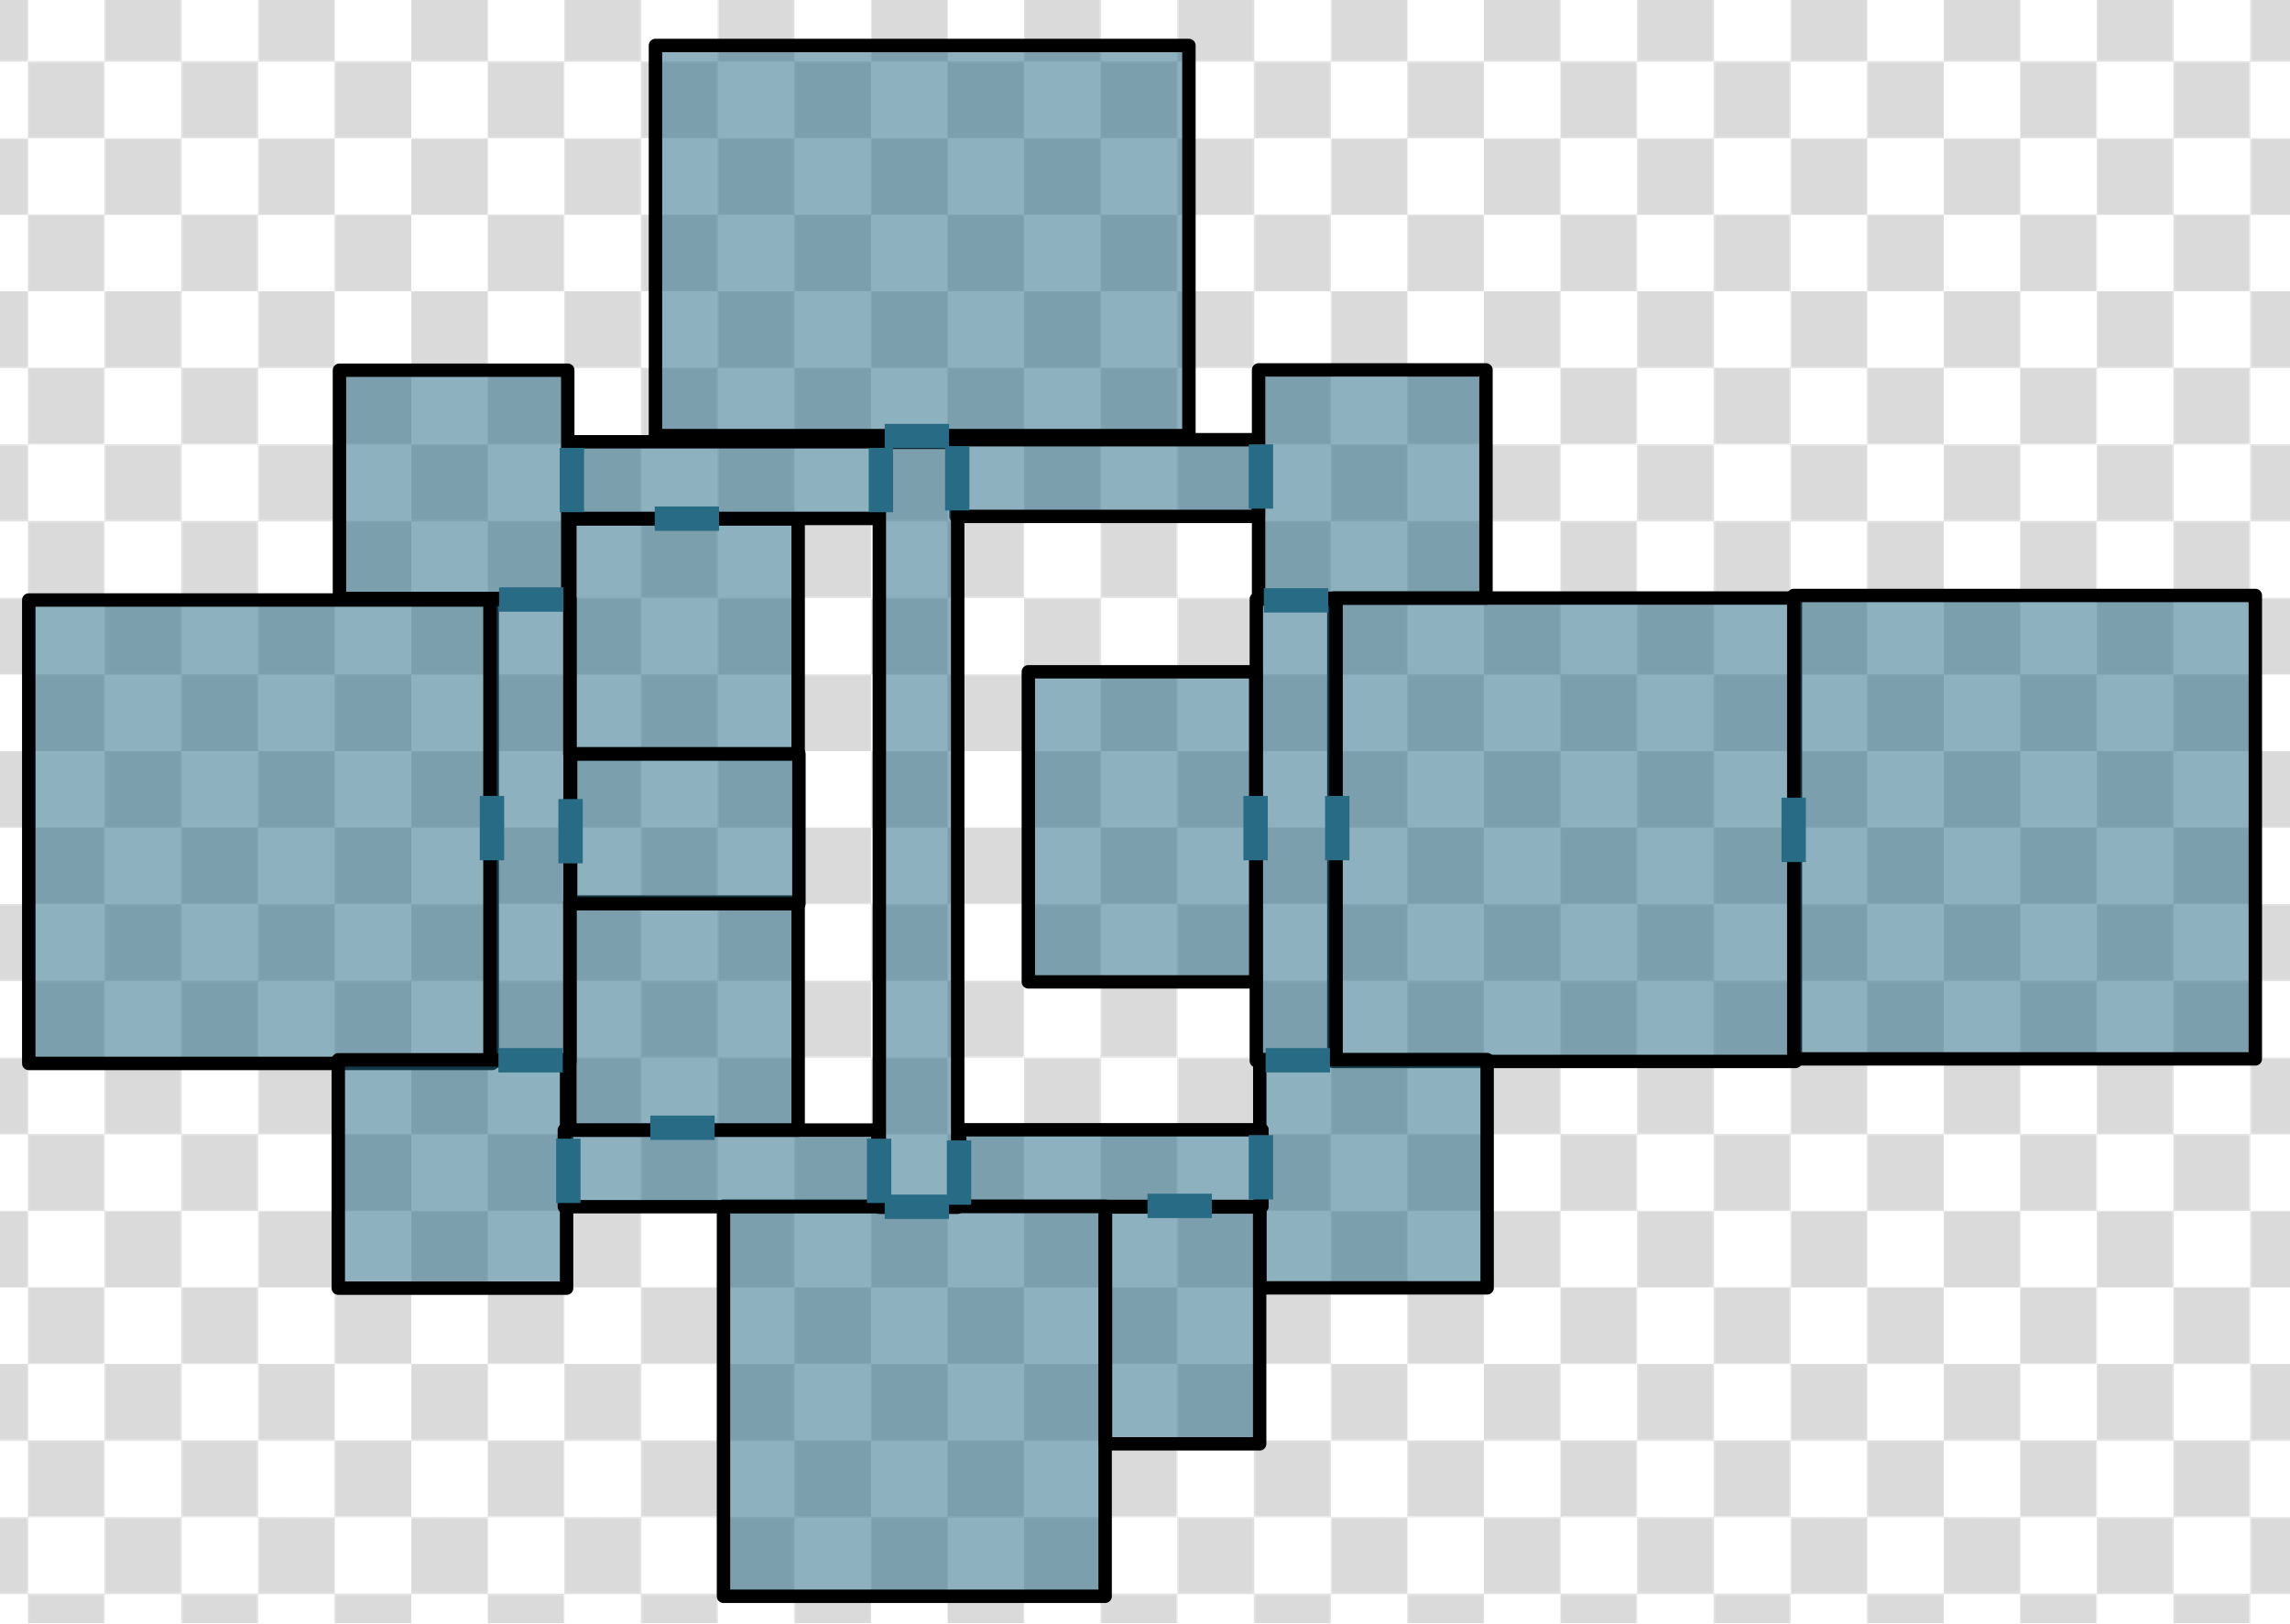
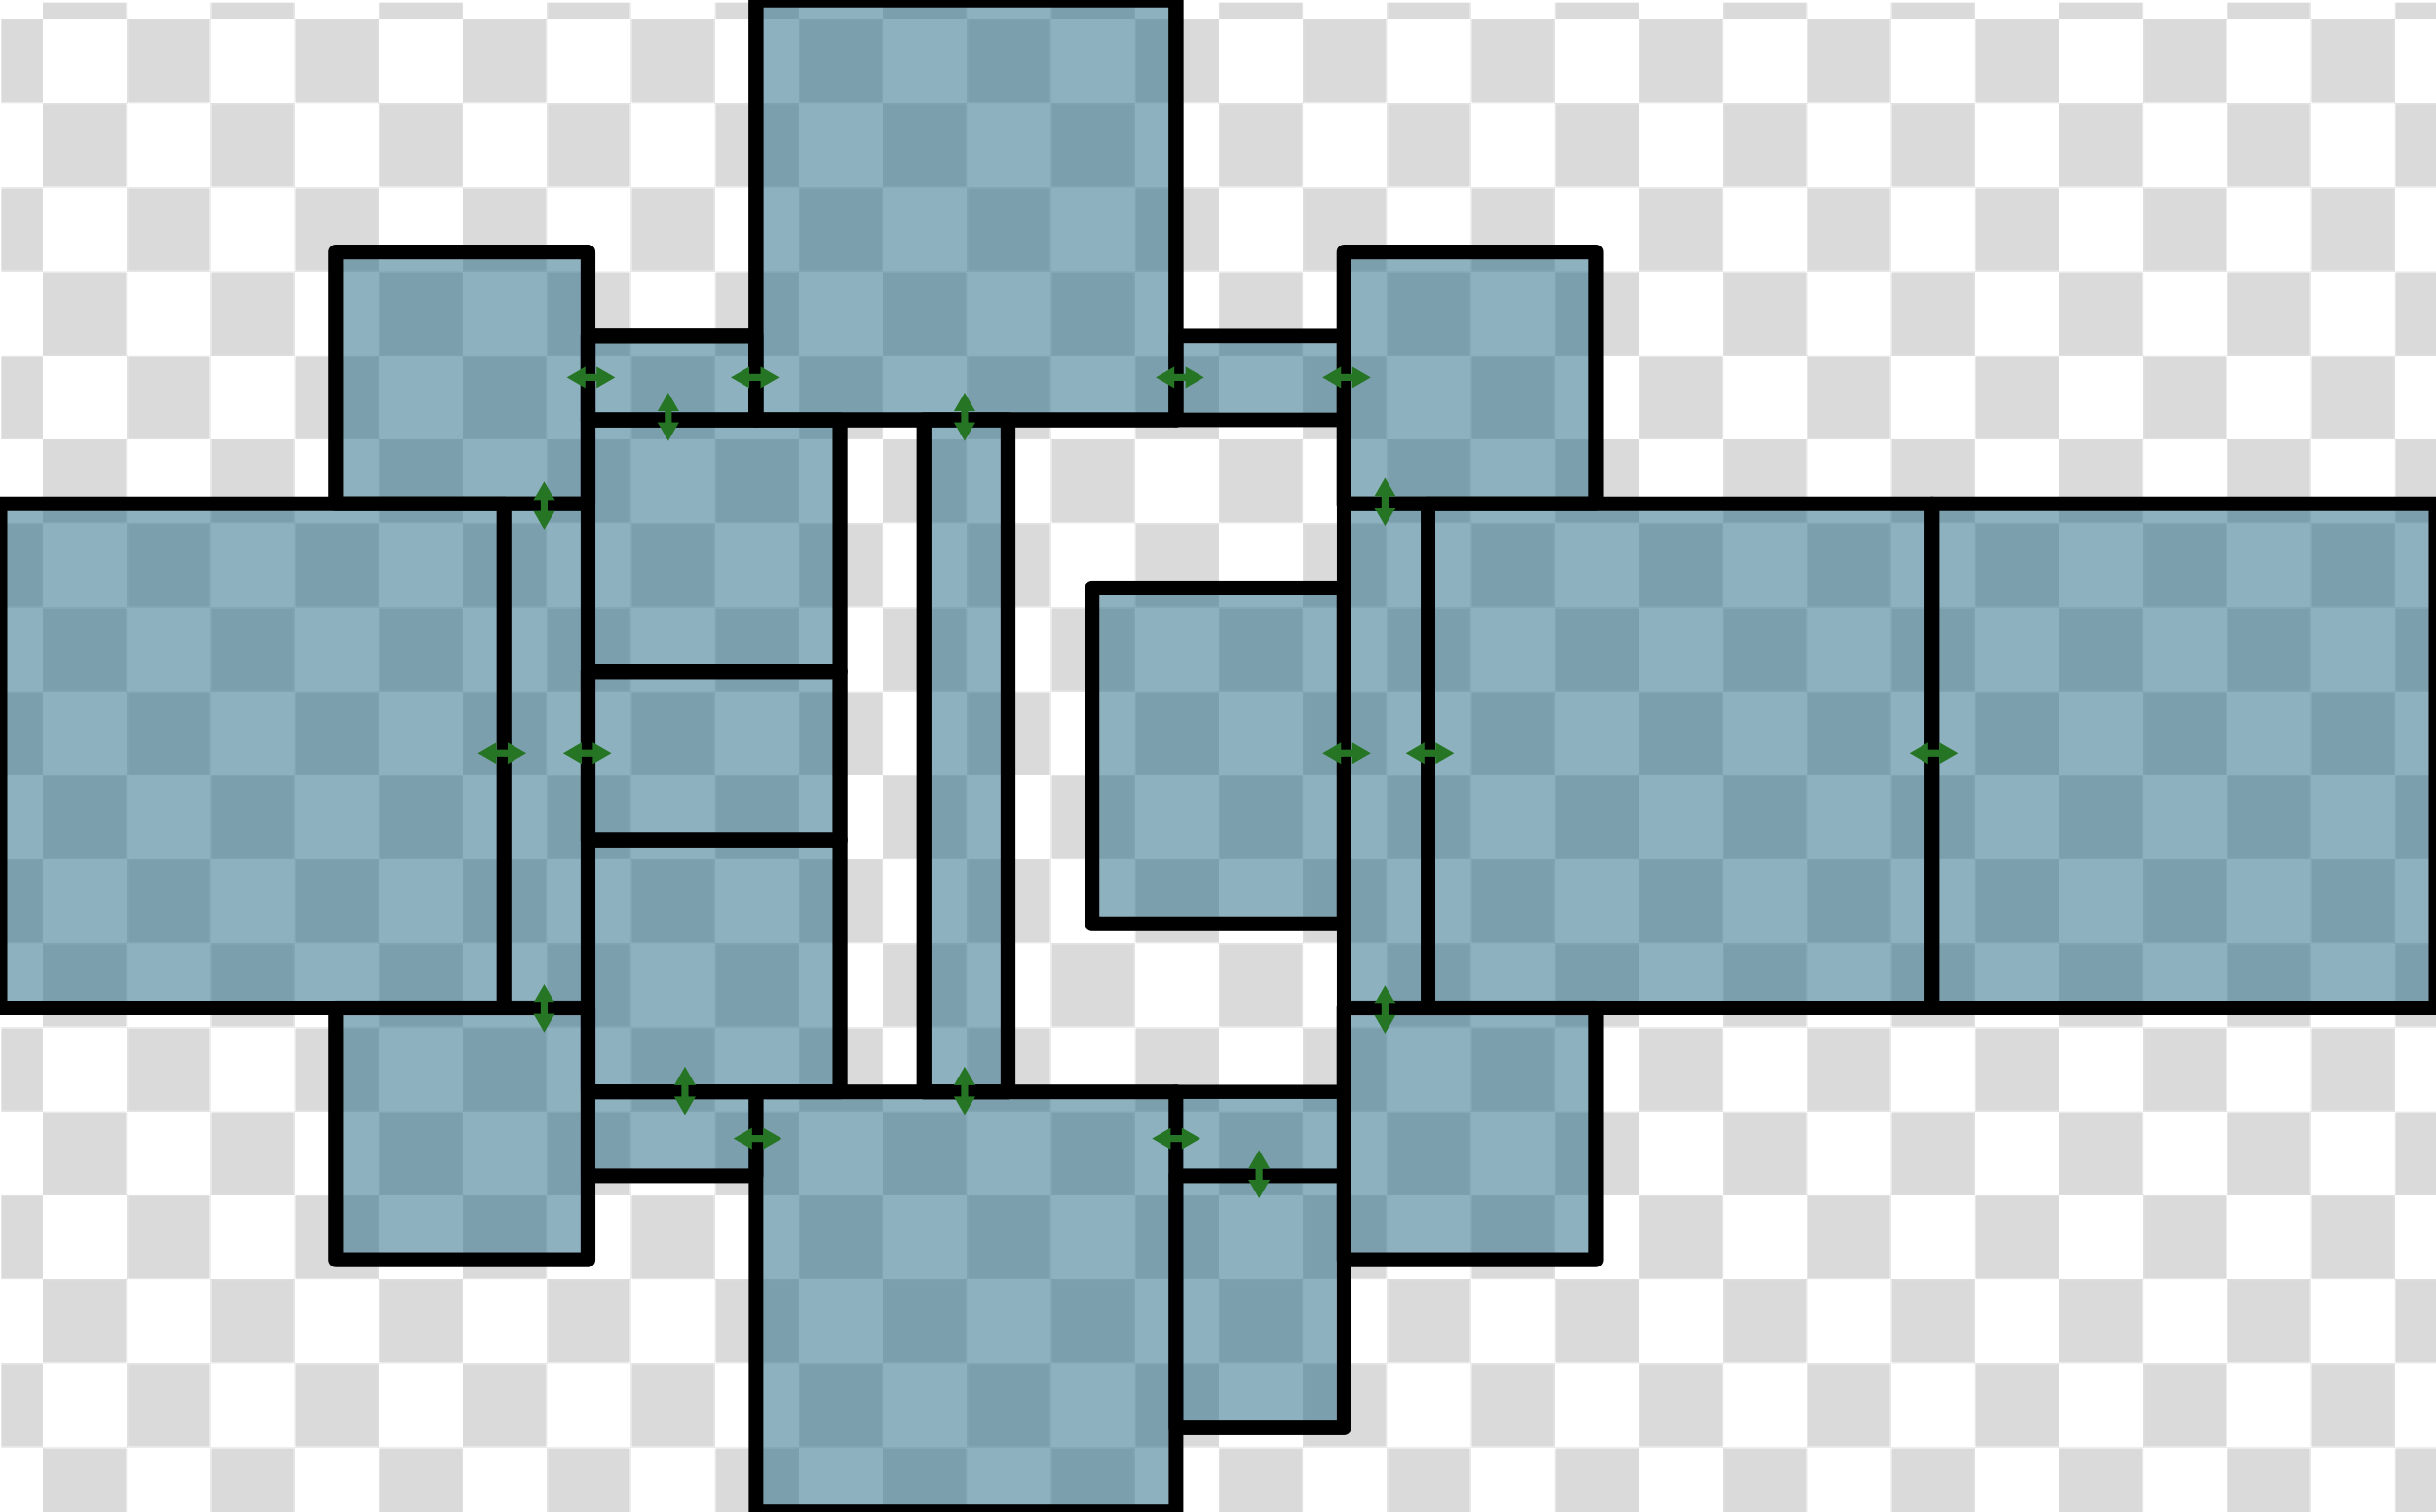
- <svg xmlns="http://www.w3.org/2000/svg" xmlns:xlink="http://www.w3.org/1999/xlink" width="341.186mm" height="241.837mm" viewBox="0 0 341.186 241.837" version="1.1" id="svg1">
+ <svg xmlns="http://www.w3.org/2000/svg" xmlns:xlink="http://www.w3.org/1999/xlink" width="348mm" height="216mm" viewBox="0 0 348 216" version="1.1" id="svg1">
  <defs id="defs1">
-     <pattern xlink:href="#Checkerboard" preserveAspectRatio="xMidYMid" id="pattern2" patternTransform="matrix(11.416,0,0,11.416,-67.94083,-69.03697)" x="0" y="0" />
+     <marker style="overflow:visible" id="marker6" refX="0" refY="0" orient="auto-start-reverse" markerWidth="0.5" markerHeight="0.5" viewBox="0 0 1 1" preserveAspectRatio="xMidYMid">
+       <path transform="scale(0.5)" style="fill:context-stroke;fill-rule:evenodd;stroke:context-stroke;stroke-width:1pt" d="M 5.77,0 -2.88,5 V -5 Z" id="path6" />
+     </marker>
+     <marker style="overflow:visible" id="Triangle" refX="0" refY="0" orient="auto-start-reverse" markerWidth="0.5" markerHeight="0.5" viewBox="0 0 1 1" preserveAspectRatio="xMidYMid">
+       <path transform="scale(0.5)" style="fill:context-stroke;fill-rule:evenodd;stroke:context-stroke;stroke-width:1pt" d="M 5.77,0 -2.88,5 V -5 Z" id="path135" />
+     </marker>
+     <pattern xlink:href="#Checkerboard" preserveAspectRatio="xMidYMid" id="pattern2" patternTransform="matrix(12,0,0,12,-67.75374,-68.66279)" x="0" y="0" />
    <pattern style="fill:#dadada" patternUnits="userSpaceOnUse" width="2" height="2" patternTransform="translate(0,0) scale(10,10)" id="Checkerboard" preserveAspectRatio="xMidYMid">
      <rect style="stroke:none" x="0" y="0" width="1" height="1" id="rect209" />
      <rect style="stroke:none" x="1" y="1" width="1" height="1" id="rect211" />
    </pattern>
+     <marker style="overflow:visible" id="Triangle-2" refX="0" refY="0" orient="auto-start-reverse" markerWidth="0.5" markerHeight="0.5" viewBox="0 0 1 1" preserveAspectRatio="xMidYMid">
+       <path transform="scale(0.5)" style="fill:context-stroke;fill-rule:evenodd;stroke:context-stroke;stroke-width:1pt" d="M 5.77,0 -2.88,5 V -5 Z" id="path135-4" />
+     </marker>
+     <marker style="overflow:visible" id="marker6-0" refX="0" refY="0" orient="auto-start-reverse" markerWidth="0.5" markerHeight="0.5" viewBox="0 0 1 1" preserveAspectRatio="xMidYMid">
+       <path transform="scale(0.5)" style="fill:context-stroke;fill-rule:evenodd;stroke:context-stroke;stroke-width:1pt" d="M 5.77,0 -2.88,5 V -5 Z" id="path6-6" />
+     </marker>
+     <marker style="overflow:visible" id="Triangle-1" refX="0" refY="0" orient="auto-start-reverse" markerWidth="0.5" markerHeight="0.5" viewBox="0 0 1 1" preserveAspectRatio="xMidYMid">
+       <path transform="scale(0.5)" style="fill:context-stroke;fill-rule:evenodd;stroke:context-stroke;stroke-width:1pt" d="M 5.77,0 -2.88,5 V -5 Z" id="path135-3" />
+     </marker>
+     <marker style="overflow:visible" id="marker6-1" refX="0" refY="0" orient="auto-start-reverse" markerWidth="0.5" markerHeight="0.5" viewBox="0 0 1 1" preserveAspectRatio="xMidYMid">
+       <path transform="scale(0.5)" style="fill:context-stroke;fill-rule:evenodd;stroke:context-stroke;stroke-width:1pt" d="M 5.77,0 -2.88,5 V -5 Z" id="path6-1" />
+     </marker>
+     <marker style="overflow:visible" id="Triangle-9" refX="0" refY="0" orient="auto-start-reverse" markerWidth="0.5" markerHeight="0.5" viewBox="0 0 1 1" preserveAspectRatio="xMidYMid">
+       <path transform="scale(0.5)" style="fill:context-stroke;fill-rule:evenodd;stroke:context-stroke;stroke-width:1pt" d="M 5.77,0 -2.88,5 V -5 Z" id="path135-1" />
+     </marker>
+     <marker style="overflow:visible" id="marker6-9" refX="0" refY="0" orient="auto-start-reverse" markerWidth="0.5" markerHeight="0.5" viewBox="0 0 1 1" preserveAspectRatio="xMidYMid">
+       <path transform="scale(0.5)" style="fill:context-stroke;fill-rule:evenodd;stroke:context-stroke;stroke-width:1pt" d="M 5.77,0 -2.88,5 V -5 Z" id="path6-69" />
+     </marker>
+     <marker style="overflow:visible" id="Triangle-6" refX="0" refY="0" orient="auto-start-reverse" markerWidth="0.5" markerHeight="0.5" viewBox="0 0 1 1" preserveAspectRatio="xMidYMid">
+       <path transform="scale(0.5)" style="fill:context-stroke;fill-rule:evenodd;stroke:context-stroke;stroke-width:1pt" d="M 5.77,0 -2.88,5 V -5 Z" id="path135-6" />
+     </marker>
+     <marker style="overflow:visible" id="marker6-4" refX="0" refY="0" orient="auto-start-reverse" markerWidth="0.5" markerHeight="0.5" viewBox="0 0 1 1" preserveAspectRatio="xMidYMid">
+       <path transform="scale(0.5)" style="fill:context-stroke;fill-rule:evenodd;stroke:context-stroke;stroke-width:1pt" d="M 5.77,0 -2.88,5 V -5 Z" id="path6-0" />
+     </marker>
+     <marker style="overflow:visible" id="Triangle-7" refX="0" refY="0" orient="auto-start-reverse" markerWidth="0.5" markerHeight="0.5" viewBox="0 0 1 1" preserveAspectRatio="xMidYMid">
+       <path transform="scale(0.5)" style="fill:context-stroke;fill-rule:evenodd;stroke:context-stroke;stroke-width:1pt" d="M 5.77,0 -2.88,5 V -5 Z" id="path135-5" />
+     </marker>
+     <marker style="overflow:visible" id="marker6-6" refX="0" refY="0" orient="auto-start-reverse" markerWidth="0.5" markerHeight="0.5" viewBox="0 0 1 1" preserveAspectRatio="xMidYMid">
+       <path transform="scale(0.5)" style="fill:context-stroke;fill-rule:evenodd;stroke:context-stroke;stroke-width:1pt" d="M 5.77,0 -2.88,5 V -5 Z" id="path6-9" />
+     </marker>
+     <marker style="overflow:visible" id="Triangle-99" refX="0" refY="0" orient="auto-start-reverse" markerWidth="0.5" markerHeight="0.5" viewBox="0 0 1 1" preserveAspectRatio="xMidYMid">
+       <path transform="scale(0.5)" style="fill:context-stroke;fill-rule:evenodd;stroke:context-stroke;stroke-width:1pt" d="M 5.77,0 -2.88,5 V -5 Z" id="path135-60" />
+     </marker>
+     <marker style="overflow:visible" id="marker6-2" refX="0" refY="0" orient="auto-start-reverse" markerWidth="0.5" markerHeight="0.5" viewBox="0 0 1 1" preserveAspectRatio="xMidYMid">
+       <path transform="scale(0.5)" style="fill:context-stroke;fill-rule:evenodd;stroke:context-stroke;stroke-width:1pt" d="M 5.77,0 -2.88,5 V -5 Z" id="path6-7" />
+     </marker>
+     <marker style="overflow:visible" id="Triangle-5" refX="0" refY="0" orient="auto-start-reverse" markerWidth="0.5" markerHeight="0.5" viewBox="0 0 1 1" preserveAspectRatio="xMidYMid">
+       <path transform="scale(0.5)" style="fill:context-stroke;fill-rule:evenodd;stroke:context-stroke;stroke-width:1pt" d="M 5.77,0 -2.88,5 V -5 Z" id="path135-9" />
+     </marker>
+     <marker style="overflow:visible" id="marker6-91" refX="0" refY="0" orient="auto-start-reverse" markerWidth="0.5" markerHeight="0.5" viewBox="0 0 1 1" preserveAspectRatio="xMidYMid">
+       <path transform="scale(0.5)" style="fill:context-stroke;fill-rule:evenodd;stroke:context-stroke;stroke-width:1pt" d="M 5.77,0 -2.88,5 V -5 Z" id="path6-4" />
+     </marker>
+     <marker style="overflow:visible" id="Triangle-8" refX="0" refY="0" orient="auto-start-reverse" markerWidth="0.5" markerHeight="0.5" viewBox="0 0 1 1" preserveAspectRatio="xMidYMid">
+       <path transform="scale(0.5)" style="fill:context-stroke;fill-rule:evenodd;stroke:context-stroke;stroke-width:1pt" d="M 5.77,0 -2.88,5 V -5 Z" id="path135-7" />
+     </marker>
+     <marker style="overflow:visible" id="marker6-04" refX="0" refY="0" orient="auto-start-reverse" markerWidth="0.5" markerHeight="0.5" viewBox="0 0 1 1" preserveAspectRatio="xMidYMid">
+       <path transform="scale(0.5)" style="fill:context-stroke;fill-rule:evenodd;stroke:context-stroke;stroke-width:1pt" d="M 5.77,0 -2.88,5 V -5 Z" id="path6-8" />
+     </marker>
+     <marker style="overflow:visible" id="Triangle-8-0" refX="0" refY="0" orient="auto-start-reverse" markerWidth="0.5" markerHeight="0.5" viewBox="0 0 1 1" preserveAspectRatio="xMidYMid">
+       <path transform="scale(0.5)" style="fill:context-stroke;fill-rule:evenodd;stroke:context-stroke;stroke-width:1pt" d="M 5.77,0 -2.88,5 V -5 Z" id="path135-7-4" />
+     </marker>
+     <marker style="overflow:visible" id="marker6-04-2" refX="0" refY="0" orient="auto-start-reverse" markerWidth="0.5" markerHeight="0.5" viewBox="0 0 1 1" preserveAspectRatio="xMidYMid">
+       <path transform="scale(0.5)" style="fill:context-stroke;fill-rule:evenodd;stroke:context-stroke;stroke-width:1pt" d="M 5.77,0 -2.88,5 V -5 Z" id="path6-8-2" />
+     </marker>
+     <marker style="overflow:visible" id="Triangle-8-9" refX="0" refY="0" orient="auto-start-reverse" markerWidth="0.5" markerHeight="0.5" viewBox="0 0 1 1" preserveAspectRatio="xMidYMid">
+       <path transform="scale(0.5)" style="fill:context-stroke;fill-rule:evenodd;stroke:context-stroke;stroke-width:1pt" d="M 5.77,0 -2.88,5 V -5 Z" id="path135-7-0" />
+     </marker>
+     <marker style="overflow:visible" id="marker6-04-28" refX="0" refY="0" orient="auto-start-reverse" markerWidth="0.5" markerHeight="0.5" viewBox="0 0 1 1" preserveAspectRatio="xMidYMid">
+       <path transform="scale(0.5)" style="fill:context-stroke;fill-rule:evenodd;stroke:context-stroke;stroke-width:1pt" d="M 5.77,0 -2.88,5 V -5 Z" id="path6-8-3" />
+     </marker>
+     <marker style="overflow:visible" id="Triangle-8-1" refX="0" refY="0" orient="auto-start-reverse" markerWidth="0.5" markerHeight="0.5" viewBox="0 0 1 1" preserveAspectRatio="xMidYMid">
+       <path transform="scale(0.5)" style="fill:context-stroke;fill-rule:evenodd;stroke:context-stroke;stroke-width:1pt" d="M 5.77,0 -2.88,5 V -5 Z" id="path135-7-9" />
+     </marker>
+     <marker style="overflow:visible" id="marker6-04-6" refX="0" refY="0" orient="auto-start-reverse" markerWidth="0.5" markerHeight="0.5" viewBox="0 0 1 1" preserveAspectRatio="xMidYMid">
+       <path transform="scale(0.5)" style="fill:context-stroke;fill-rule:evenodd;stroke:context-stroke;stroke-width:1pt" d="M 5.77,0 -2.88,5 V -5 Z" id="path6-8-25" />
+     </marker>
+     <marker style="overflow:visible" id="Triangle-8-6" refX="0" refY="0" orient="auto-start-reverse" markerWidth="0.5" markerHeight="0.5" viewBox="0 0 1 1" preserveAspectRatio="xMidYMid">
+       <path transform="scale(0.5)" style="fill:context-stroke;fill-rule:evenodd;stroke:context-stroke;stroke-width:1pt" d="M 5.77,0 -2.88,5 V -5 Z" id="path135-7-05" />
+     </marker>
+     <marker style="overflow:visible" id="marker6-04-0" refX="0" refY="0" orient="auto-start-reverse" markerWidth="0.5" markerHeight="0.5" viewBox="0 0 1 1" preserveAspectRatio="xMidYMid">
+       <path transform="scale(0.5)" style="fill:context-stroke;fill-rule:evenodd;stroke:context-stroke;stroke-width:1pt" d="M 5.77,0 -2.88,5 V -5 Z" id="path6-8-29" />
+     </marker>
+     <marker style="overflow:visible" id="Triangle-8-3" refX="0" refY="0" orient="auto-start-reverse" markerWidth="0.5" markerHeight="0.5" viewBox="0 0 1 1" preserveAspectRatio="xMidYMid">
+       <path transform="scale(0.5)" style="fill:context-stroke;fill-rule:evenodd;stroke:context-stroke;stroke-width:1pt" d="M 5.77,0 -2.88,5 V -5 Z" id="path135-7-1" />
+     </marker>
+     <marker style="overflow:visible" id="marker6-04-4" refX="0" refY="0" orient="auto-start-reverse" markerWidth="0.5" markerHeight="0.5" viewBox="0 0 1 1" preserveAspectRatio="xMidYMid">
+       <path transform="scale(0.5)" style="fill:context-stroke;fill-rule:evenodd;stroke:context-stroke;stroke-width:1pt" d="M 5.77,0 -2.88,5 V -5 Z" id="path6-8-6" />
+     </marker>
+     <marker style="overflow:visible" id="Triangle-8-4" refX="0" refY="0" orient="auto-start-reverse" markerWidth="0.5" markerHeight="0.5" viewBox="0 0 1 1" preserveAspectRatio="xMidYMid">
+       <path transform="scale(0.5)" style="fill:context-stroke;fill-rule:evenodd;stroke:context-stroke;stroke-width:1pt" d="M 5.77,0 -2.88,5 V -5 Z" id="path135-7-12" />
+     </marker>
+     <marker style="overflow:visible" id="marker6-04-8" refX="0" refY="0" orient="auto-start-reverse" markerWidth="0.5" markerHeight="0.5" viewBox="0 0 1 1" preserveAspectRatio="xMidYMid">
+       <path transform="scale(0.5)" style="fill:context-stroke;fill-rule:evenodd;stroke:context-stroke;stroke-width:1pt" d="M 5.77,0 -2.88,5 V -5 Z" id="path6-8-8" />
+     </marker>
+     <marker style="overflow:visible" id="Triangle-8-68" refX="0" refY="0" orient="auto-start-reverse" markerWidth="0.5" markerHeight="0.5" viewBox="0 0 1 1" preserveAspectRatio="xMidYMid">
+       <path transform="scale(0.5)" style="fill:context-stroke;fill-rule:evenodd;stroke:context-stroke;stroke-width:1pt" d="M 5.77,0 -2.88,5 V -5 Z" id="path135-7-3" />
+     </marker>
+     <marker style="overflow:visible" id="marker6-04-83" refX="0" refY="0" orient="auto-start-reverse" markerWidth="0.5" markerHeight="0.5" viewBox="0 0 1 1" preserveAspectRatio="xMidYMid">
+       <path transform="scale(0.5)" style="fill:context-stroke;fill-rule:evenodd;stroke:context-stroke;stroke-width:1pt" d="M 5.77,0 -2.88,5 V -5 Z" id="path6-8-33" />
+     </marker>
+     <marker style="overflow:visible" id="Triangle-8-90" refX="0" refY="0" orient="auto-start-reverse" markerWidth="0.5" markerHeight="0.5" viewBox="0 0 1 1" preserveAspectRatio="xMidYMid">
+       <path transform="scale(0.5)" style="fill:context-stroke;fill-rule:evenodd;stroke:context-stroke;stroke-width:1pt" d="M 5.77,0 -2.88,5 V -5 Z" id="path135-7-6" />
+     </marker>
+     <marker style="overflow:visible" id="marker6-04-87" refX="0" refY="0" orient="auto-start-reverse" markerWidth="0.5" markerHeight="0.5" viewBox="0 0 1 1" preserveAspectRatio="xMidYMid">
+       <path transform="scale(0.5)" style="fill:context-stroke;fill-rule:evenodd;stroke:context-stroke;stroke-width:1pt" d="M 5.77,0 -2.88,5 V -5 Z" id="path6-8-9" />
+     </marker>
+     <marker style="overflow:visible" id="Triangle-1-3" refX="0" refY="0" orient="auto-start-reverse" markerWidth="0.5" markerHeight="0.5" viewBox="0 0 1 1" preserveAspectRatio="xMidYMid">
+       <path transform="scale(0.5)" style="fill:context-stroke;fill-rule:evenodd;stroke:context-stroke;stroke-width:1pt" d="M 5.77,0 -2.88,5 V -5 Z" id="path135-3-2" />
+     </marker>
+     <marker style="overflow:visible" id="marker6-1-6" refX="0" refY="0" orient="auto-start-reverse" markerWidth="0.5" markerHeight="0.5" viewBox="0 0 1 1" preserveAspectRatio="xMidYMid">
+       <path transform="scale(0.5)" style="fill:context-stroke;fill-rule:evenodd;stroke:context-stroke;stroke-width:1pt" d="M 5.77,0 -2.88,5 V -5 Z" id="path6-1-5" />
+     </marker>
+     <marker style="overflow:visible" id="Triangle-8-68-9" refX="0" refY="0" orient="auto-start-reverse" markerWidth="0.5" markerHeight="0.5" viewBox="0 0 1 1" preserveAspectRatio="xMidYMid">
+       <path transform="scale(0.5)" style="fill:context-stroke;fill-rule:evenodd;stroke:context-stroke;stroke-width:1pt" d="M 5.77,0 -2.88,5 V -5 Z" id="path135-7-3-6" />
+     </marker>
+     <marker style="overflow:visible" id="marker6-04-83-0" refX="0" refY="0" orient="auto-start-reverse" markerWidth="0.5" markerHeight="0.5" viewBox="0 0 1 1" preserveAspectRatio="xMidYMid">
+       <path transform="scale(0.5)" style="fill:context-stroke;fill-rule:evenodd;stroke:context-stroke;stroke-width:1pt" d="M 5.77,0 -2.88,5 V -5 Z" id="path6-8-33-4" />
+     </marker>
+     <marker style="overflow:visible" id="Triangle-8-68-0" refX="0" refY="0" orient="auto-start-reverse" markerWidth="0.5" markerHeight="0.5" viewBox="0 0 1 1" preserveAspectRatio="xMidYMid">
+       <path transform="scale(0.5)" style="fill:context-stroke;fill-rule:evenodd;stroke:context-stroke;stroke-width:1pt" d="M 5.77,0 -2.88,5 V -5 Z" id="path135-7-3-8" />
+     </marker>
+     <marker style="overflow:visible" id="marker6-04-83-6" refX="0" refY="0" orient="auto-start-reverse" markerWidth="0.5" markerHeight="0.5" viewBox="0 0 1 1" preserveAspectRatio="xMidYMid">
+       <path transform="scale(0.5)" style="fill:context-stroke;fill-rule:evenodd;stroke:context-stroke;stroke-width:1pt" d="M 5.77,0 -2.88,5 V -5 Z" id="path6-8-33-2" />
+     </marker>
  </defs>
  <g id="layer1" transform="translate(37.88245,-24.54969)">
-     <rect style="fill:url(#pattern2);stroke-width:11.797;stroke-linecap:round;stroke-linejoin:round" id="rect1" width="341.186" height="241.837" x="-37.882" y="24.55" ry="0" />
-     <rect style="fill:#286b84;fill-opacity:0.521;stroke:#000000;stroke-width:1.996;stroke-linecap:round;stroke-linejoin:round;stroke-dasharray:none;stroke-opacity:1" id="rect11-1" width="45.045" height="11.423" x="-149.603" y="90.066" transform="scale(-1,1)" />
-     <rect style="fill:#286b84;fill-opacity:0.521;stroke:#000000;stroke-width:1.996;stroke-linecap:round;stroke-linejoin:round;stroke-dasharray:none;stroke-opacity:1" id="rect11-1-6" width="45.045" height="11.423" x="-92.797" y="90.373" transform="scale(-1,1)" />
-     <rect style="fill:#286b84;fill-opacity:0.521;stroke:#000000;stroke-width:2;stroke-linecap:round;stroke-linejoin:round;stroke-dasharray:none;stroke-opacity:1" id="rect2" width="34.015" height="34.015" x="12.692" y="79.708" />
-     <rect style="fill:#286b84;fill-opacity:0.521;stroke:#000000;stroke-width:2;stroke-linecap:round;stroke-linejoin:round;stroke-dasharray:none;stroke-opacity:1" id="rect2-4" width="69.046" height="69.046" x="-33.597" y="113.952" />
-     <rect style="fill:#286b84;fill-opacity:0.521;stroke:#000000;stroke-width:2;stroke-linecap:round;stroke-linejoin:round;stroke-dasharray:none;stroke-opacity:1" id="rect2-4-0" width="56.862" height="58.131" x="69.91" y="204.258" />
-     <rect style="fill:#286b84;fill-opacity:0.521;stroke:#000000;stroke-width:2;stroke-linecap:round;stroke-linejoin:round;stroke-dasharray:none;stroke-opacity:1" id="rect2-4-0-0" width="79.478" height="58.131" x="59.774" y="31.327" />
-     <rect style="fill:#286b84;fill-opacity:0.521;stroke:#000000;stroke-width:2;stroke-linecap:round;stroke-linejoin:round;stroke-dasharray:none;stroke-opacity:1" id="rect2-2" width="11.931" height="68.792" x="35.116" y="113.851" />
-     <rect style="fill:#286b84;fill-opacity:0.521;stroke:#000000;stroke-width:2;stroke-linecap:round;stroke-linejoin:round;stroke-dasharray:none;stroke-opacity:1" id="rect2-2-6" width="11.677" height="113.977" x="93.129" y="90.445" />
-     <rect style="fill:#286b84;fill-opacity:0.521;stroke:#000000;stroke-width:2;stroke-linecap:round;stroke-linejoin:round;stroke-dasharray:none;stroke-opacity:1" id="rect2-3-3" width="34.015" height="34.015" x="12.518" y="182.462" />
-     <rect style="fill:#286b84;fill-opacity:0.521;stroke:#000000;stroke-width:2;stroke-linecap:round;stroke-linejoin:round;stroke-dasharray:none;stroke-opacity:1" id="rect2-3-3-2" width="34.015" height="34.015" x="47.02" y="158.949" />
-     <rect style="fill:#286b84;fill-opacity:0.521;stroke:#000000;stroke-width:2;stroke-linecap:round;stroke-linejoin:round;stroke-dasharray:none;stroke-opacity:1" id="rect2-3-3-2-9" width="34.015" height="35.031" x="47.021" y="101.867" />
-     <rect style="fill:#286b84;fill-opacity:0.521;stroke:#000000;stroke-width:2;stroke-linecap:round;stroke-linejoin:round;stroke-dasharray:none;stroke-opacity:1" id="rect2-3-3-5" width="34.015" height="22.338" x="47.134" y="136.871" />
-     <rect style="fill:#286b84;fill-opacity:0.521;stroke:#000000;stroke-width:2;stroke-linecap:round;stroke-linejoin:round;stroke-dasharray:none;stroke-opacity:1" id="rect3" width="46.708" height="11.423" x="46.2" y="192.923" />
-     <rect style="fill:#286b84;fill-opacity:0.521;stroke:#000000;stroke-width:1.996;stroke-linecap:round;stroke-linejoin:round;stroke-dasharray:none;stroke-opacity:1" id="rect4" width="33.879" height="34.016" x="-183.512" y="79.663" transform="scale(-1,1)" />
-     <rect style="fill:#286b84;fill-opacity:0.521;stroke:#000000;stroke-width:1.996;stroke-linecap:round;stroke-linejoin:round;stroke-dasharray:none;stroke-opacity:1" id="rect5" width="68.77" height="69.048" x="-229.617" y="113.654" transform="scale(-1,1)" />
-     <rect style="fill:#286b84;fill-opacity:0.521;stroke:#000000;stroke-width:1.996;stroke-linecap:round;stroke-linejoin:round;stroke-dasharray:none;stroke-opacity:1" id="rect5-4" width="68.77" height="69.048" x="-298.139" y="113.272" transform="scale(-1,1)" />
-     <rect style="fill:#286b84;fill-opacity:0.521;stroke:#000000;stroke-width:1.996;stroke-linecap:round;stroke-linejoin:round;stroke-dasharray:none;stroke-opacity:1" id="rect6" width="11.883" height="68.794" x="-161.179" y="113.807" transform="scale(-1,1)" />
-     <rect style="fill:#286b84;fill-opacity:0.521;stroke:#000000;stroke-width:1.996;stroke-linecap:round;stroke-linejoin:round;stroke-dasharray:none;stroke-opacity:1" id="rect7" width="33.879" height="34.016" x="-183.686" y="182.42" transform="scale(-1,1)" />
-     <rect style="fill:#286b84;fill-opacity:0.521;stroke:#000000;stroke-width:1.996;stroke-linecap:round;stroke-linejoin:round;stroke-dasharray:none;stroke-opacity:1" id="rect10" width="33.879" height="46.201" x="-149.208" y="124.643" transform="scale(-1,1)" />
-     <rect style="fill:#286b84;fill-opacity:0.521;stroke:#000000;stroke-width:1.996;stroke-linecap:round;stroke-linejoin:round;stroke-dasharray:none;stroke-opacity:1" id="rect10-7" width="22.964" height="35.285" x="-149.793" y="204.392" transform="scale(-1,1)" />
-     <rect style="fill:#286b84;fill-opacity:0.521;stroke:#000000;stroke-width:1.996;stroke-linecap:round;stroke-linejoin:round;stroke-dasharray:none;stroke-opacity:1" id="rect11" width="45.045" height="11.423" x="-150.139" y="192.881" transform="scale(-1,1)" />
-     <rect style="fill:#286b84;fill-opacity:1;stroke:none;stroke-width:2;stroke-linecap:round;stroke-linejoin:round;stroke-dasharray:none;stroke-opacity:1" id="rect12" width="9.588" height="3.631" x="36.481" y="112.058" rx="0" ry="0" />
-     <rect style="fill:#286b84;fill-opacity:1;stroke:none;stroke-width:2;stroke-linecap:round;stroke-linejoin:round;stroke-dasharray:none;stroke-opacity:1" id="rect12-8" width="9.588" height="3.631" x="36.38" y="180.71" rx="0" ry="0" />
-     <rect style="fill:#286b84;fill-opacity:1;stroke:none;stroke-width:2;stroke-linecap:round;stroke-linejoin:round;stroke-dasharray:none;stroke-opacity:1" id="rect12-9" width="9.588" height="3.631" x="93.927" y="202.539" rx="0" ry="0" />
-     <rect style="fill:#286b84;fill-opacity:1;stroke:none;stroke-width:2;stroke-linecap:round;stroke-linejoin:round;stroke-dasharray:none;stroke-opacity:1" id="rect12-92" width="9.588" height="3.631" x="150.68" y="180.71" rx="0" ry="0" />
-     <rect style="fill:#286b84;fill-opacity:1;stroke:none;stroke-width:2;stroke-linecap:round;stroke-linejoin:round;stroke-dasharray:none;stroke-opacity:1" id="rect12-92-8" width="9.588" height="3.631" x="133.085" y="202.406" rx="0" ry="0" />
-     <rect style="fill:#286b84;fill-opacity:1;stroke:none;stroke-width:2;stroke-linecap:round;stroke-linejoin:round;stroke-dasharray:none;stroke-opacity:1" id="rect12-92-3" width="9.588" height="3.631" x="59.002" y="190.765" rx="0" ry="0" />
-     <rect style="fill:#286b84;fill-opacity:1;stroke:none;stroke-width:2;stroke-linecap:round;stroke-linejoin:round;stroke-dasharray:none;stroke-opacity:1" id="rect12-1" width="9.588" height="3.631" x="150.416" y="112.183" rx="0" ry="0" />
-     <rect style="fill:#286b84;fill-opacity:1;stroke:none;stroke-width:2;stroke-linecap:round;stroke-linejoin:round;stroke-dasharray:none;stroke-opacity:1" id="rect12-2" width="9.588" height="3.631" x="93.927" y="87.709" rx="0" ry="0" />
-     <rect style="fill:#286b84;fill-opacity:1;stroke:none;stroke-width:2;stroke-linecap:round;stroke-linejoin:round;stroke-dasharray:none;stroke-opacity:1" id="rect12-2-17" width="9.588" height="3.631" x="59.664" y="100.013" rx="0" ry="0" />
-     <rect style="fill:#286b84;fill-opacity:1;stroke:none;stroke-width:2;stroke-linecap:round;stroke-linejoin:round;stroke-dasharray:none;stroke-opacity:1" id="rect12-2-1" width="9.588" height="3.631" x="143.601" y="-48.943" rx="0" ry="0" transform="rotate(90)" />
-     <rect style="fill:#286b84;fill-opacity:1;stroke:none;stroke-width:2;stroke-linecap:round;stroke-linejoin:round;stroke-dasharray:none;stroke-opacity:1" id="rect12-2-1-18" width="9.588" height="3.631" x="91.281" y="-49.139" rx="0" ry="0" transform="rotate(90)" />
-     <rect style="fill:#286b84;fill-opacity:1;stroke:none;stroke-width:2;stroke-linecap:round;stroke-linejoin:round;stroke-dasharray:none;stroke-opacity:1" id="rect12-2-1-0" width="9.588" height="3.631" x="143.14" y="-151.004" rx="0" ry="0" transform="rotate(90)" />
-     <rect style="fill:#286b84;fill-opacity:1;stroke:none;stroke-width:2;stroke-linecap:round;stroke-linejoin:round;stroke-dasharray:none;stroke-opacity:1" id="rect12-2-1-1" width="9.588" height="3.631" x="143.14" y="-163.175" rx="0" ry="0" transform="rotate(90)" />
-     <rect style="fill:#286b84;fill-opacity:1;stroke:none;stroke-width:2;stroke-linecap:round;stroke-linejoin:round;stroke-dasharray:none;stroke-opacity:1" id="rect12-2-1-1-3" width="9.588" height="3.631" x="143.404" y="-231.172" rx="0" ry="0" transform="rotate(90)" />
-     <rect style="fill:#286b84;fill-opacity:1;stroke:none;stroke-width:2;stroke-linecap:round;stroke-linejoin:round;stroke-dasharray:none;stroke-opacity:1" id="rect12-2-1-7" width="9.588" height="3.631" x="90.752" y="-151.797" rx="0" ry="0" transform="rotate(90)" />
-     <rect style="fill:#286b84;fill-opacity:1;stroke:none;stroke-width:2;stroke-linecap:round;stroke-linejoin:round;stroke-dasharray:none;stroke-opacity:1" id="rect12-2-1-5" width="9.588" height="3.631" x="91.017" y="-106.554" rx="0" ry="0" transform="rotate(90)" />
-     <rect style="fill:#286b84;fill-opacity:1;stroke:none;stroke-width:2;stroke-linecap:round;stroke-linejoin:round;stroke-dasharray:none;stroke-opacity:1" id="rect12-2-1-8" width="9.588" height="3.631" x="91.281" y="-95.177" rx="0" ry="0" transform="rotate(90)" />
-     <rect style="fill:#286b84;fill-opacity:1;stroke:none;stroke-width:2;stroke-linecap:round;stroke-linejoin:round;stroke-dasharray:none;stroke-opacity:1" id="rect12-2-1-9" width="9.588" height="3.631" x="194.204" y="-94.912" rx="0" ry="0" transform="rotate(90)" />
-     <rect style="fill:#286b84;fill-opacity:1;stroke:none;stroke-width:2;stroke-linecap:round;stroke-linejoin:round;stroke-dasharray:none;stroke-opacity:1" id="rect12-2-1-9-4" width="9.588" height="3.631" x="194.204" y="-48.61" rx="0" ry="0" transform="rotate(90)" />
-     <rect style="fill:#286b84;fill-opacity:1;stroke:none;stroke-width:2;stroke-linecap:round;stroke-linejoin:round;stroke-dasharray:none;stroke-opacity:1" id="rect12-2-1-9-7" width="9.588" height="3.631" x="143.14" y="-37.233" rx="0" ry="0" transform="rotate(90)" />
-     <rect style="fill:#286b84;fill-opacity:1;stroke:none;stroke-width:2;stroke-linecap:round;stroke-linejoin:round;stroke-dasharray:none;stroke-opacity:1" id="rect12-2-1-09" width="9.588" height="3.631" x="194.469" y="-106.818" rx="0" ry="0" transform="rotate(90)" />
-     <rect style="fill:#286b84;fill-opacity:1;stroke:none;stroke-width:2;stroke-linecap:round;stroke-linejoin:round;stroke-dasharray:none;stroke-opacity:1" id="rect12-2-1-6" width="9.588" height="3.631" x="193.675" y="-151.797" rx="0" ry="0" transform="rotate(90)" />
+     <rect style="fill:url(#pattern2);stroke-width:11.797;stroke-linecap:round;stroke-linejoin:round" id="rect1" width="348" height="216" x="-37.695" y="24.924" ry="0" />
+     <path id="electrical" style="fill:#286b84;fill-opacity:0.521;stroke:#000000;stroke-width:2.117;stroke-linecap:round;stroke-linejoin:round" d="m 46.118,144.55 h 36 v 36 h -36 z">
+       </path>
+     <path id="kitchen" style="fill:#286b84;fill-opacity:0.521;stroke:#000000;stroke-width:2.117;stroke-linecap:round;stroke-linejoin:round" d="m 46.118,84.55 h 36 v 36 h -36 z">
+       </path>
+     <path id="northeast-passage" style="fill:#286b84;fill-opacity:0.521;stroke:#000000;stroke-width:2.051;stroke-linecap:round;stroke-linejoin:round" transform="scale(-1,1)" d="m -154.118,72.55 h 24 v 12 h -24 z">
+       </path>
+     <path id="northwest-passage" style="fill:#286b84;fill-opacity:0.521;stroke:#000000;stroke-width:2.148;stroke-linecap:round;stroke-linejoin:round" transform="scale(-1,1)" d="m -70.118,72.55 h 24 v 12 h -24 z" />
+     <path id="cafe" style="fill:#286b84;fill-opacity:0.521;stroke:#000000;stroke-width:2.117;stroke-linecap:round;stroke-linejoin:round" d="m 10.118,60.55 h 36 v 36 h -36 z">
+       </path>
+     <path id="administration" style="fill:#286b84;fill-opacity:0.521;stroke:#000000;stroke-width:2.117;stroke-linecap:round;stroke-linejoin:round" d="m 154.118,60.55 h 36 v 36 h -36 z">
+       </path>
+     <path id="Armory" style="fill:#286b84;fill-opacity:0.521;stroke:#000000;stroke-width:2.117;stroke-linecap:round;stroke-linejoin:round" d="m 154.118,168.55 h 36 v 36 h -36 z">
+       </path>
+     <path id="cafe-8-1" style="fill:#286b84;fill-opacity:0.521;stroke:#000000;stroke-width:2.117;stroke-linecap:round;stroke-linejoin:round" d="m 10.118,168.55 h 36 v 36 h -36 z">
+       </path>
+     <path id="grand-hall" style="fill:#286b84;fill-opacity:0.521;stroke:#000000;stroke-width:2.086;stroke-linecap:round;stroke-linejoin:round" d="m -37.882,96.55 h 72 v 72 h -72 z">
+       </path>
+     <path id="lecture-hall" style="fill:#286b84;fill-opacity:0.521;stroke:#000000;stroke-width:2.087;stroke-linecap:round;stroke-linejoin:round" d="m 70.118,180.55 h 60 v 60 H 70.118 Z">
+       </path>
+     <path id="foyer" style="fill:#286b84;fill-opacity:0.521;stroke:#000000;stroke-width:2.154;stroke-linecap:round;stroke-linejoin:round" d="m 70.118,24.55 h 60 v 60 H 70.118 Z">
+       </path>
+     <path id="west-hallway" style="fill:#286b84;fill-opacity:0.521;stroke:#000000;stroke-width:2.052;stroke-linecap:round;stroke-linejoin:round" d="m 34.118,96.55 h 12 v 72 h -12 z">
+       </path>
+     <path id="center-hallway" style="fill:#286b84;fill-opacity:0.521;stroke:#000000;stroke-width:2.129;stroke-linecap:round;stroke-linejoin:round" d="m 94.118,84.55 h 12 v 96 H 94.118 Z">
+       </path>
+     <path id="cameras" style="fill:#286b84;fill-opacity:0.521;stroke:#000000;stroke-width:2.133;stroke-linecap:round;stroke-linejoin:round" d="m 46.118,120.55 h 36 v 24 h -36 z">
+       </path>
+     <path id="southwest-passage" style="fill:#286b84;fill-opacity:0.521;stroke:#000000;stroke-width:2.087;stroke-linecap:round;stroke-linejoin:round" d="m 46.118,180.55 h 24 v 12 h -24 z" />
+     <path id="library-main" style="fill:#286b84;fill-opacity:0.521;stroke:#000000;stroke-width:2.086;stroke-linecap:round;stroke-linejoin:round" transform="scale(-1,1)" d="m -238.118,96.55 h 72 v 72 h -72 z">
+       </path>
+     <path id="library-basement" style="fill:#286b84;fill-opacity:0.521;stroke:#000000;stroke-width:2.086;stroke-linecap:round;stroke-linejoin:round" transform="scale(-1,1)" d="m -310.118,96.55 h 72 v 72 h -72 z">
+       </path>
+     <path id="east-hallway" style="fill:#286b84;fill-opacity:0.521;stroke:#000000;stroke-width:2.052;stroke-linecap:round;stroke-linejoin:round" transform="scale(-1,1)" d="m -166.118,96.55 h 12 v 72 h -12 z" />
+     <path id="storage" style="fill:#286b84;fill-opacity:0.521;stroke:#000000;stroke-width:2.097;stroke-linecap:round;stroke-linejoin:round" transform="scale(-1,1)" d="m -154.118,108.55 h 36 v 48 h -36 z">
+       </path>
+     <path id="communications" style="fill:#286b84;fill-opacity:0.521;stroke:#000000;stroke-width:2.061;stroke-linecap:round;stroke-linejoin:round" transform="scale(-1,1)" d="m -154.118,192.55 h 24 v 36 h -24 z">
+       </path>
+     <path id="southeast-passage" style="fill:#286b84;fill-opacity:0.521;stroke:#000000;stroke-width:2.016;stroke-linecap:round;stroke-linejoin:round" transform="scale(-1,1)" d="m -154.118,180.55 h 24 v 12 h -24 z" />
+     <path style="fill:#286b84;fill-opacity:0.521;stroke:#257525;stroke-width:1;stroke-linecap:round;stroke-linejoin:round;stroke-dasharray:none;stroke-opacity:1;marker-start:url(#Triangle);marker-end:url(#marker6)" d="m 39.856,166.924 v 3.368" id="door" />
+     <path style="fill:#286b84;fill-opacity:0.521;stroke:#257525;stroke-width:1;stroke-linecap:round;stroke-linejoin:round;stroke-dasharray:none;stroke-opacity:1;marker-start:url(#Triangle-2);marker-end:url(#marker6-0)" d="m 39.856,95.117 v 3.368" id="door-9" />
+     <path style="fill:#286b84;fill-opacity:0.521;stroke:#257525;stroke-width:1;stroke-linecap:round;stroke-linejoin:round;stroke-dasharray:none;stroke-opacity:1;marker-start:url(#Triangle-1);marker-end:url(#marker6-1)" d="m 99.917,82.417 v 3.368" id="door-4" />
+     <path style="fill:#286b84;fill-opacity:0.521;stroke:#257525;stroke-width:1;stroke-linecap:round;stroke-linejoin:round;stroke-dasharray:none;stroke-opacity:1;marker-start:url(#Triangle-1-3);marker-end:url(#marker6-1-6)" d="m 57.583,82.417 v 3.368" id="door-4-5" />
+     <path style="fill:#286b84;fill-opacity:0.521;stroke:#257525;stroke-width:1;stroke-linecap:round;stroke-linejoin:round;stroke-dasharray:none;stroke-opacity:1;marker-start:url(#Triangle-9);marker-end:url(#marker6-9)" d="m 99.917,178.725 v 3.368" id="door-8" />
+     <path style="fill:#286b84;fill-opacity:0.521;stroke:#257525;stroke-width:1;stroke-linecap:round;stroke-linejoin:round;stroke-dasharray:none;stroke-opacity:1;marker-start:url(#Triangle-6);marker-end:url(#marker6-4)" d="m 59.965,178.725 v 3.368" id="door-6" />
+     <path style="fill:#286b84;fill-opacity:0.521;stroke:#257525;stroke-width:1;stroke-linecap:round;stroke-linejoin:round;stroke-dasharray:none;stroke-opacity:1;marker-start:url(#Triangle-7);marker-end:url(#marker6-6)" d="m 141.986,190.631 v 3.368" id="door-2" />
+     <path style="fill:#286b84;fill-opacity:0.521;stroke:#257525;stroke-width:1;stroke-linecap:round;stroke-linejoin:round;stroke-dasharray:none;stroke-opacity:1;marker-start:url(#Triangle-99);marker-end:url(#marker6-2)" d="m 159.977,167.084 v 3.368" id="door-3" />
+     <path style="fill:#286b84;fill-opacity:0.521;stroke:#257525;stroke-width:1;stroke-linecap:round;stroke-linejoin:round;stroke-dasharray:none;stroke-opacity:1;marker-start:url(#Triangle-5);marker-end:url(#marker6-91)" d="m 159.977,94.588 v 3.368" id="door-0" />
+     <path style="fill:#286b84;fill-opacity:0.521;stroke:#257525;stroke-width:1;stroke-linecap:round;stroke-linejoin:round;stroke-dasharray:none;stroke-opacity:1;marker-start:url(#Triangle-8);marker-end:url(#marker6-04)" d="m 68.289,78.476 h 3.368" id="door-29" />
+     <path style="fill:#286b84;fill-opacity:0.521;stroke:#257525;stroke-width:1;stroke-linecap:round;stroke-linejoin:round;stroke-dasharray:none;stroke-opacity:1;marker-start:url(#Triangle-8-0);marker-end:url(#marker6-04-2)" d="m 44.856,78.476 h 3.368" id="door-29-5" />
+     <path style="fill:#286b84;fill-opacity:0.521;stroke:#257525;stroke-width:1;stroke-linecap:round;stroke-linejoin:round;stroke-dasharray:none;stroke-opacity:1;marker-start:url(#Triangle-8-9);marker-end:url(#marker6-04-28)" d="m 128.993,78.476 h 3.368" id="door-29-4" />
+     <path style="fill:#286b84;fill-opacity:0.521;stroke:#257525;stroke-width:1;stroke-linecap:round;stroke-linejoin:round;stroke-dasharray:none;stroke-opacity:1;marker-start:url(#Triangle-8-1);marker-end:url(#marker6-04-6)" d="m 152.806,78.476 h 3.368" id="door-29-9" />
+     <path style="fill:#286b84;fill-opacity:0.521;stroke:#257525;stroke-width:1;stroke-linecap:round;stroke-linejoin:round;stroke-dasharray:none;stroke-opacity:1;marker-start:url(#Triangle-8-6);marker-end:url(#marker6-04-0)" d="m 152.806,132.186 h 3.368" id="door-29-51" />
+     <path style="fill:#286b84;fill-opacity:0.521;stroke:#257525;stroke-width:1;stroke-linecap:round;stroke-linejoin:round;stroke-dasharray:none;stroke-opacity:1;marker-start:url(#Triangle-8-3);marker-end:url(#marker6-04-4)" d="m 164.712,132.186 h 3.368" id="door-29-2" />
+     <path style="fill:#286b84;fill-opacity:0.521;stroke:#257525;stroke-width:1;stroke-linecap:round;stroke-linejoin:round;stroke-dasharray:none;stroke-opacity:1;marker-start:url(#Triangle-8-4);marker-end:url(#marker6-04-8)" d="m 236.679,132.186 h 3.368" id="door-29-8" />
+     <path style="fill:#286b84;fill-opacity:0.521;stroke:#257525;stroke-width:1;stroke-linecap:round;stroke-linejoin:round;stroke-dasharray:none;stroke-opacity:1;marker-start:url(#Triangle-8-68);marker-end:url(#marker6-04-83)" d="m 44.326,132.186 h 3.368" id="door-29-47" />
+     <path style="fill:#286b84;fill-opacity:0.521;stroke:#257525;stroke-width:1;stroke-linecap:round;stroke-linejoin:round;stroke-dasharray:none;stroke-opacity:1;marker-start:url(#Triangle-8-68-9);marker-end:url(#marker6-04-83-0)" d="m 68.668,187.22 h 3.368" id="door-29-47-4" />
+     <path style="fill:#286b84;fill-opacity:0.521;stroke:#257525;stroke-width:1;stroke-linecap:round;stroke-linejoin:round;stroke-dasharray:none;stroke-opacity:1;marker-start:url(#Triangle-8-68-0);marker-end:url(#marker6-04-83-6)" d="m 128.464,187.22 h 3.368" id="door-29-47-9" />
+     <path style="fill:#286b84;fill-opacity:0.521;stroke:#257525;stroke-width:1;stroke-linecap:round;stroke-linejoin:round;stroke-dasharray:none;stroke-opacity:1;marker-start:url(#Triangle-8-90);marker-end:url(#marker6-04-87)" d="m 32.156,132.186 h 3.368" id="door-29-3" />
  </g>
</svg>
